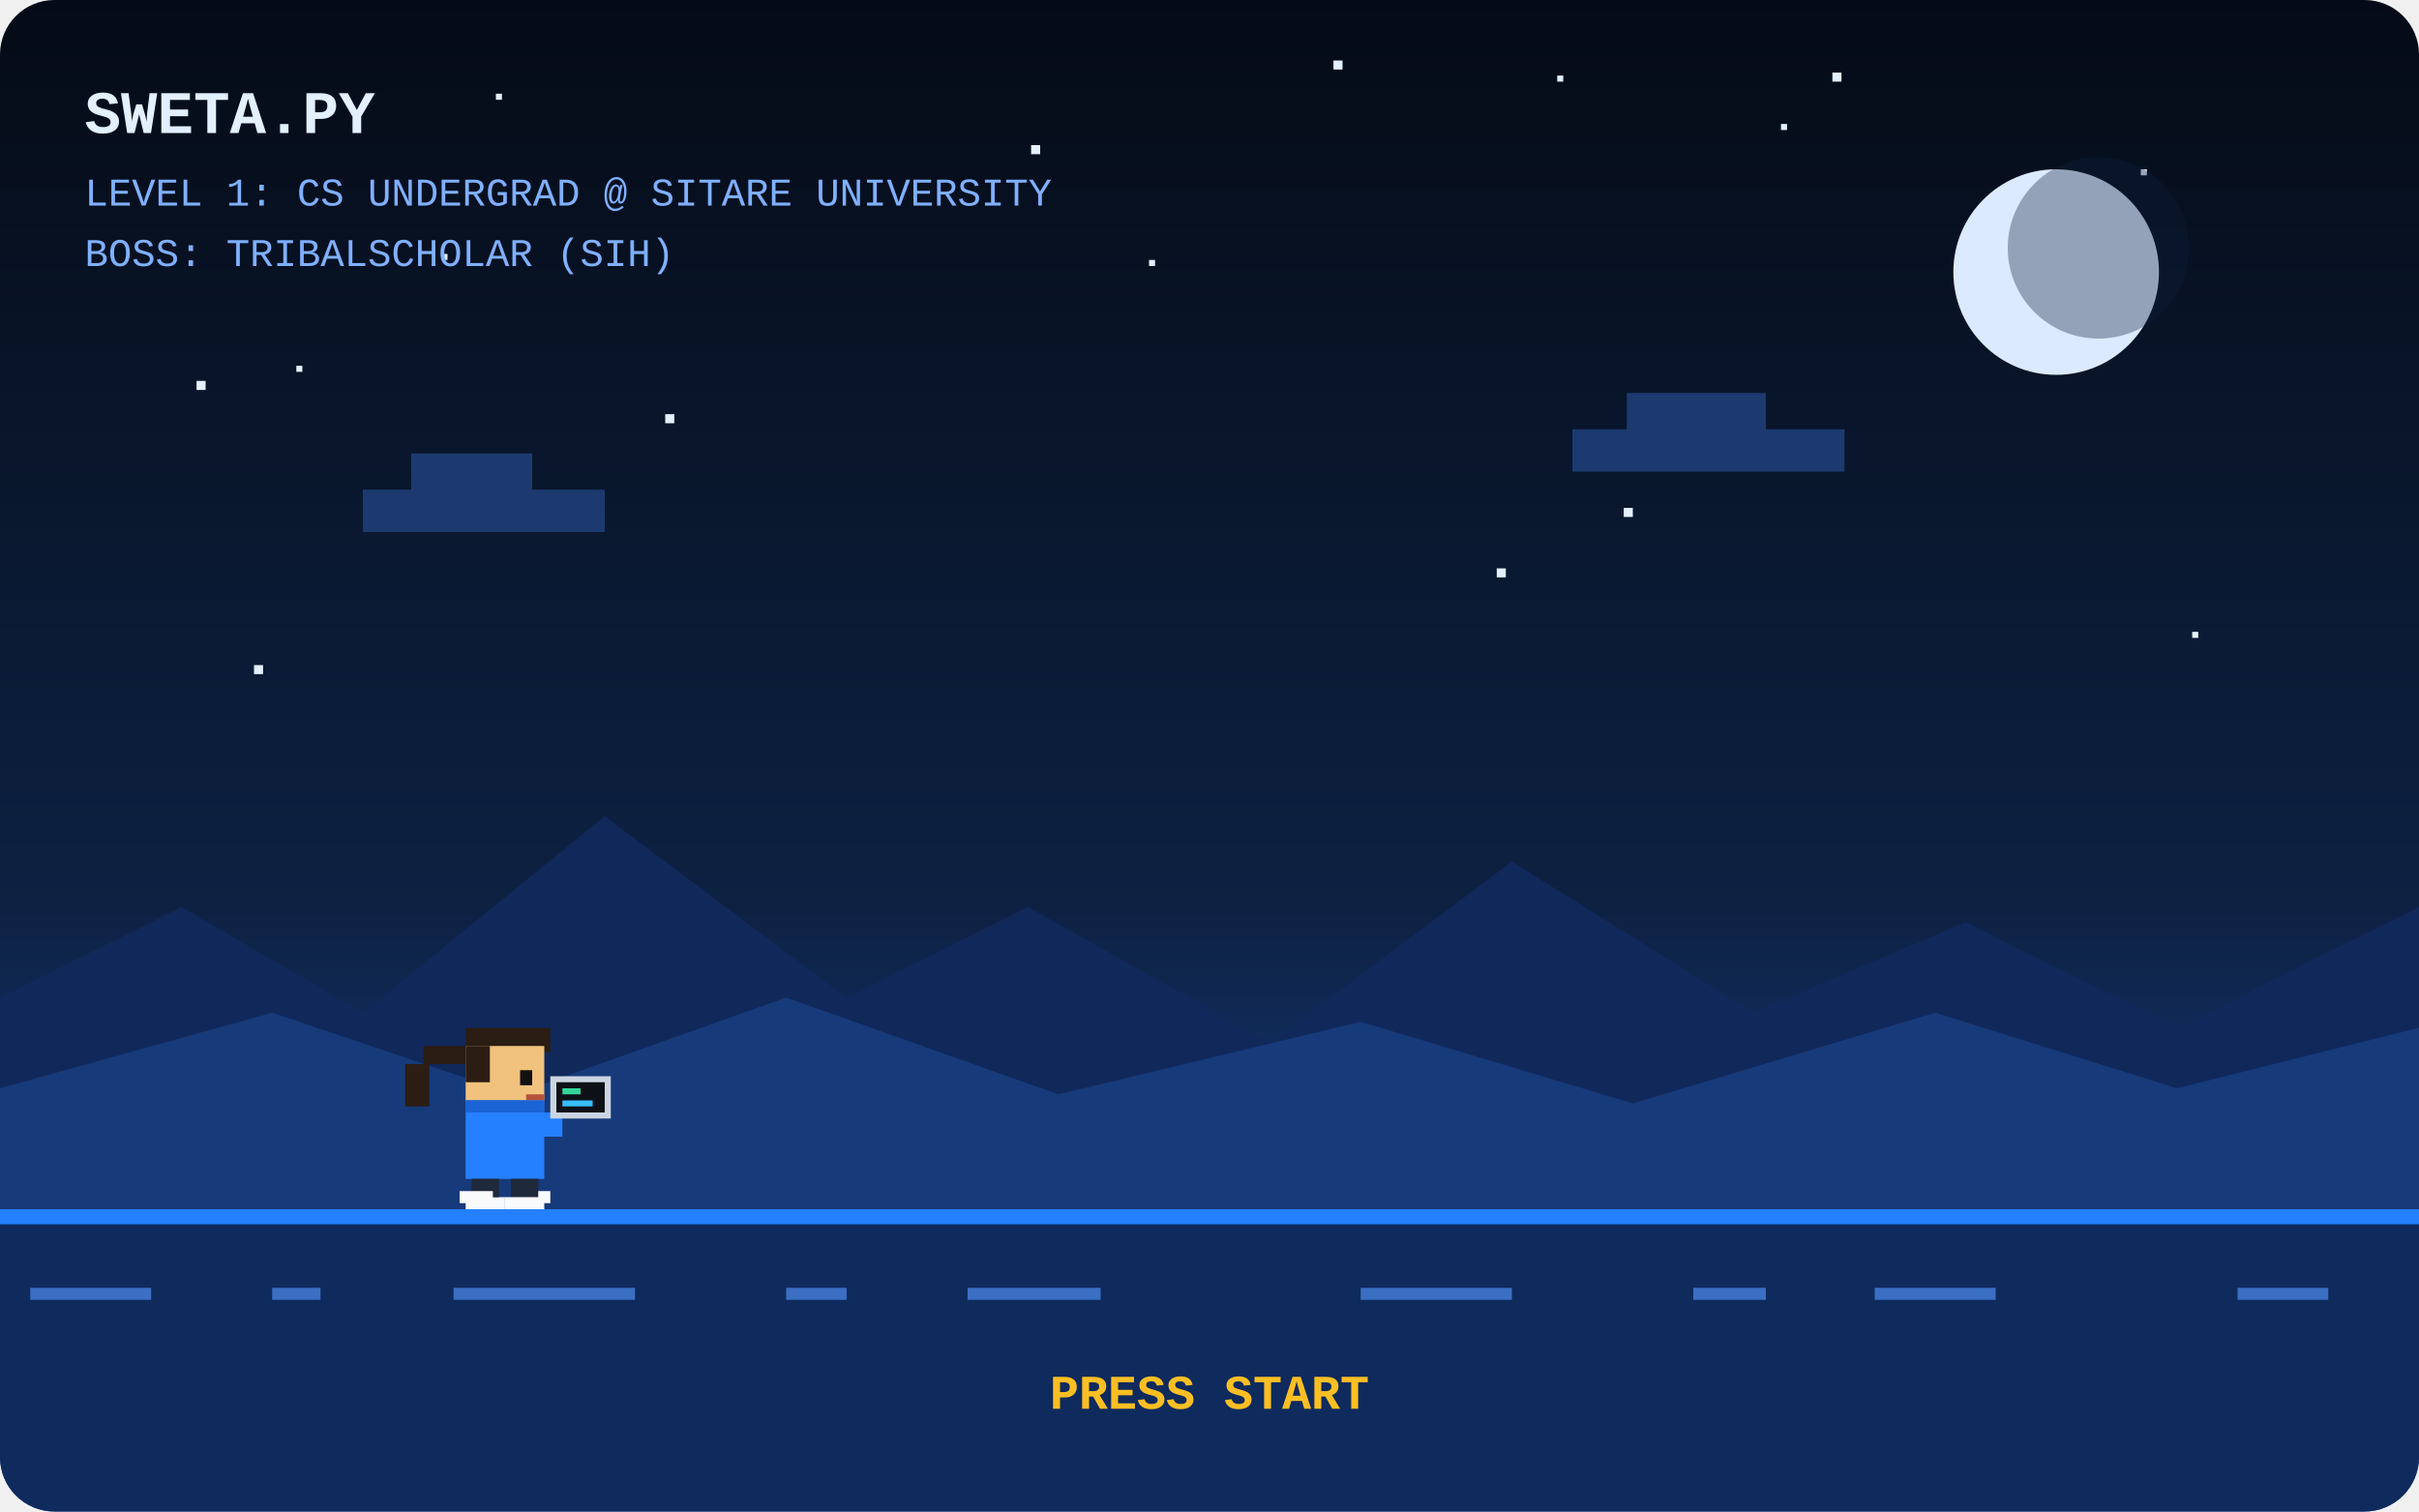
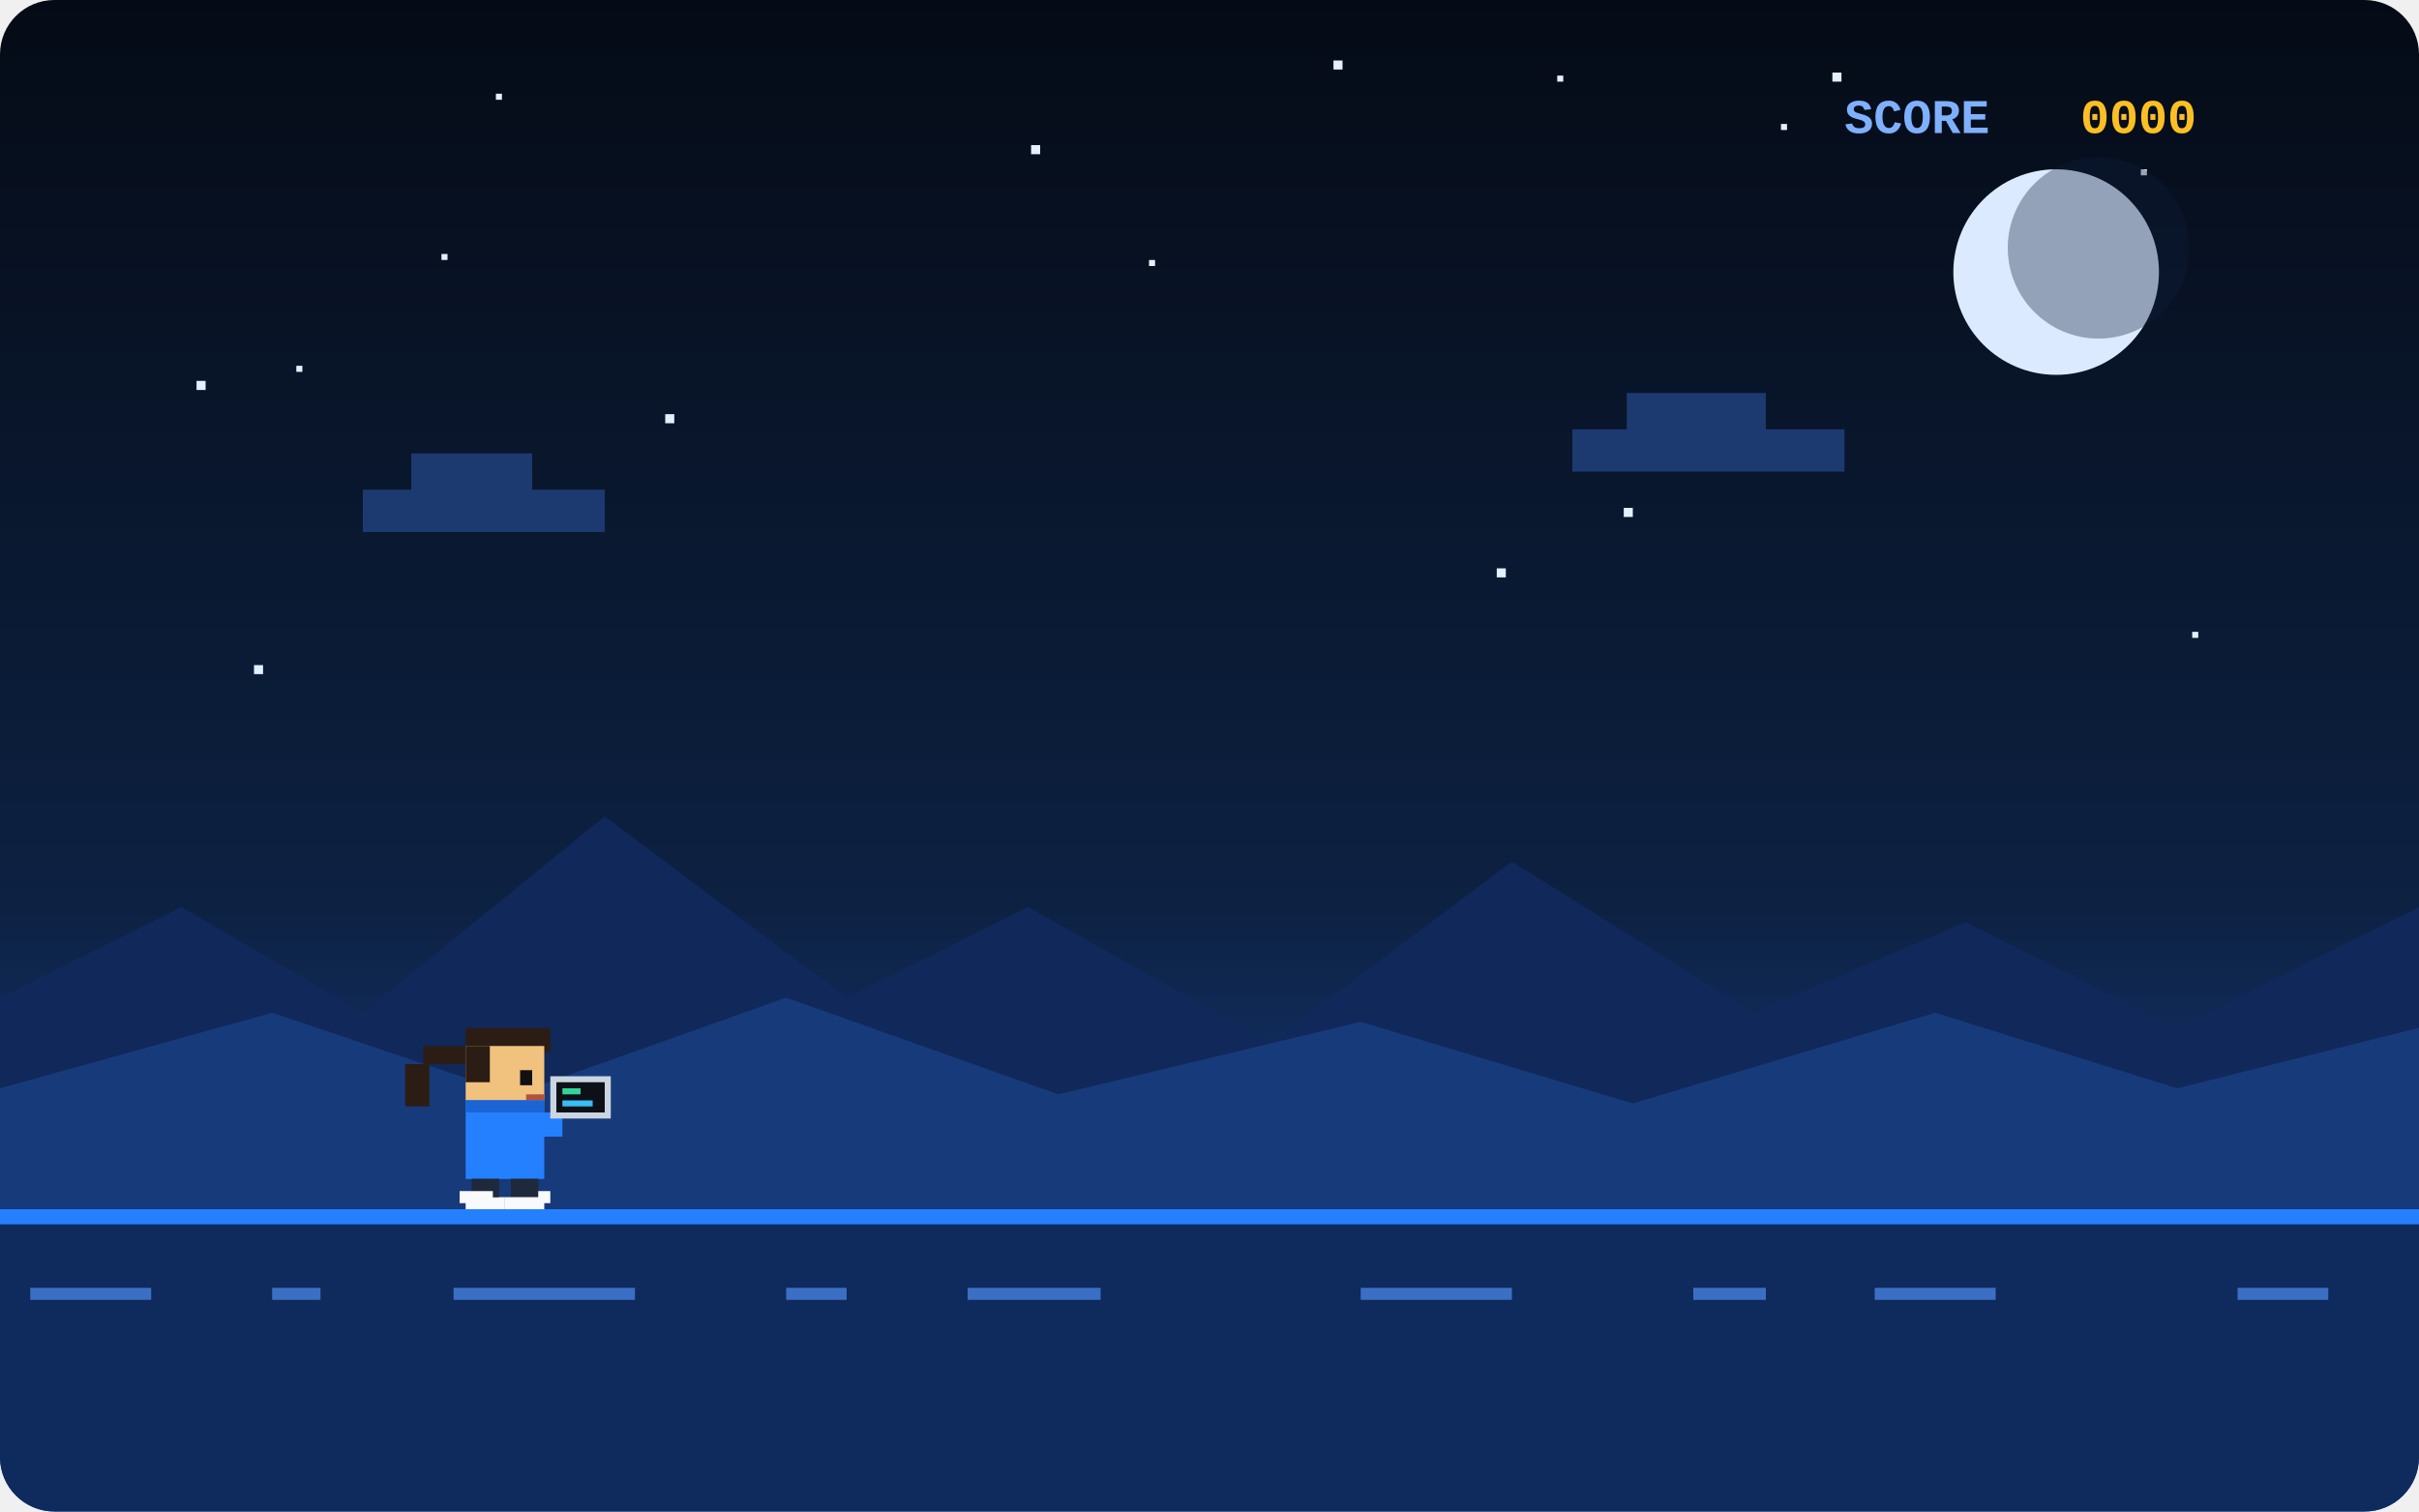
<svg xmlns="http://www.w3.org/2000/svg" width="800" height="500" viewBox="0 0 800 500" font-family="Courier New, Consolas, monospace">
  <style>
.star{animation:tw 2.4s ease-in-out infinite}
@keyframes tw{0%,100%{opacity:.15}50%{opacity:1}}
.hillA{animation:scrollA 14s linear infinite}
.hillB{animation:scrollA 7s linear infinite}
@keyframes scrollA{from{transform:translateX(0)}to{transform:translateX(-800px)}}
.cloud{animation:scrollA 26s linear infinite}
.ground{animation:scrollA 1.2s linear infinite}
.hero{animation:jump 4s infinite}
@keyframes jump{
 0%,62%{transform:translateY(0);animation-timing-function:cubic-bezier(.2,.7,.4,1)}
 74%{transform:translateY(-120px);animation-timing-function:cubic-bezier(.6,0,.8,.4)}
 86%,100%{transform:translateY(0)}
}
.legA{animation:legA .36s steps(1) infinite}
.legB{animation:legB .36s steps(1) infinite}
@keyframes legA{0%{opacity:1}50%{opacity:0}}
@keyframes legB{0%{opacity:0}50%{opacity:1}}
.bob{animation:bob .36s steps(1) infinite}
@keyframes bob{0%{transform:translateY(0)}50%{transform:translateY(-3px)}}
.bug{animation:move 4s linear infinite}
@keyframes move{from{transform:translateX(0)}to{transform:translateX(-1000px)}}
.coin{animation:spin .9s linear infinite;transform-box:fill-box;transform-origin:center}
@keyframes spin{0%,100%{transform:scaleX(1)}50%{transform:scaleX(.15)}}
- .blink{animation:blink 1s steps(1) infinite}
- @keyframes blink{0%{opacity:1}50%{opacity:0}}
+ .score{animation:score 4s steps(20,end) infinite}
+ @keyframes score{from{transform:translateY(0)}to{transform:translateY(-440px)}}
</style>
  <defs>
    <linearGradient id="sky" x1="0" y1="0" x2="0" y2="1">
      <stop offset="0" stop-color="#050b16" />
      <stop offset="0.6" stop-color="#0d2142" />
      <stop offset="1" stop-color="#1e4fa8" />
    </linearGradient>
+     <clipPath id="sc">
+       <rect x="688" y="26" width="80" height="26" />
+     </clipPath>
    <clipPath id="round">
      <rect width="800" height="500" rx="18" />
    </clipPath>
  </defs>
  <g clip-path="url(#round)">
    <rect width="800" height="500" fill="url(#sky)" />
    <rect class="star" x="341" y="48" width="3" height="3" fill="#e2f0ff" style="animation-delay:1.9s" />
    <rect class="star" x="84" y="220" width="3" height="3" fill="#e2f0ff" style="animation-delay:0.3s" />
    <rect class="star" x="606" y="24" width="3" height="3" fill="#e2f0ff" style="animation-delay:0.6s" />
    <rect class="star" x="98" y="121" width="2" height="2" fill="#e2f0ff" style="animation-delay:0.2s" />
    <rect class="star" x="589" y="41" width="2" height="2" fill="#e2f0ff" style="animation-delay:1.8s" />
    <rect class="star" x="146" y="84" width="2" height="2" fill="#e2f0ff" style="animation-delay:0.4s" />
    <rect class="star" x="708" y="56" width="2" height="2" fill="#e2f0ff" style="animation-delay:1.7s" />
    <rect class="star" x="220" y="137" width="3" height="3" fill="#e2f0ff" style="animation-delay:1.6s" />
    <rect class="star" x="380" y="86" width="2" height="2" fill="#e2f0ff" style="animation-delay:2.4s" />
    <rect class="star" x="725" y="209" width="2" height="2" fill="#e2f0ff" style="animation-delay:0.2s" />
    <rect class="star" x="441" y="20" width="3" height="3" fill="#e2f0ff" style="animation-delay:0.2s" />
    <rect class="star" x="495" y="188" width="3" height="3" fill="#e2f0ff" style="animation-delay:0.9s" />
    <rect class="star" x="515" y="25" width="2" height="2" fill="#e2f0ff" style="animation-delay:2.3s" />
    <rect class="star" x="164" y="31" width="2" height="2" fill="#e2f0ff" style="animation-delay:0.5s" />
    <rect class="star" x="537" y="168" width="3" height="3" fill="#e2f0ff" style="animation-delay:2s" />
    <rect class="star" x="65" y="126" width="3" height="3" fill="#e2f0ff" style="animation-delay:2.4s" />
    <circle cx="680" cy="90" r="34" fill="#dbeafe" />
    <circle cx="694" cy="82" r="30" fill="#0b1d3a" opacity=".35" />
    <g class="cloud">
      <g fill="#1c3a70">
        <g transform="translate(520 130)">
          <rect x="0" y="12" width="90" height="14" />
          <rect x="18" y="0" width="46" height="14" />
        </g>
        <g transform="translate(120 150)">
          <rect x="0" y="12" width="80" height="14" />
          <rect x="16" y="0" width="40" height="14" />
        </g>
        <g transform="translate(1320 130)">
          <rect x="0" y="12" width="90" height="14" />
          <rect x="18" y="0" width="46" height="14" />
        </g>
        <g transform="translate(920 150)">
          <rect x="0" y="12" width="80" height="14" />
          <rect x="16" y="0" width="40" height="14" />
        </g>
      </g>
    </g>
    <g class="hillA" fill="#10285a">
      <path d="M0 400 L0 330 L60 300 L120 335 L200 270 L280 330 L340 300 L420 345 L500 285 L580 335 L650 305 L720 340 L800 300 L800 400 Z" />
      <path d="M0 400 L0 330 L60 300 L120 335 L200 270 L280 330 L340 300 L420 345 L500 285 L580 335 L650 305 L720 340 L800 300 L800 400 Z" transform="translate(800 0)" />
    </g>
    <g class="hillB" fill="#173a7a">
      <path d="M0 400 L0 360 L90 335 L170 362 L260 330 L350 362 L450 338 L540 365 L640 335 L720 360 L800 340 L800 400 Z" />
      <path d="M0 400 L0 360 L90 335 L170 362 L260 330 L350 362 L450 338 L540 365 L640 335 L720 360 L800 340 L800 400 Z" transform="translate(800 0)" />
    </g>
    <rect y="400" width="800" height="100" fill="#0f2a5c" />
    <rect y="400" width="800" height="5" fill="#2580ff" />
    <g class="ground" fill="#3b6fc4">
      <rect x="10" y="426" width="40" height="4" />
      <rect x="90" y="426" width="16" height="4" />
      <rect x="150" y="426" width="60" height="4" />
      <rect x="260" y="426" width="20" height="4" />
      <rect x="320" y="426" width="44" height="4" />
      <rect x="450" y="426" width="50" height="4" />
      <rect x="560" y="426" width="24" height="4" />
      <rect x="620" y="426" width="40" height="4" />
      <rect x="740" y="426" width="30" height="4" />
      <rect x="810" y="426" width="40" height="4" />
      <rect x="890" y="426" width="16" height="4" />
      <rect x="950" y="426" width="60" height="4" />
      <rect x="1060" y="426" width="20" height="4" />
      <rect x="1120" y="426" width="44" height="4" />
      <rect x="1250" y="426" width="50" height="4" />
      <rect x="1360" y="426" width="24" height="4" />
      <rect x="1420" y="426" width="40" height="4" />
      <rect x="1540" y="426" width="30" height="4" />
    </g>
    <g class="bug">
      <g transform="translate(900 400)">
        <g transform="translate(-50 -108)">
          <g class="coin">
            <circle cx="8" cy="8" r="8" fill="#fbbf24" />
            <rect x="6" y="3" width="4" height="10" fill="#b45309" />
          </g>
        </g>
        <g transform="translate(-14 -140)">
          <g class="coin">
            <circle cx="8" cy="8" r="8" fill="#fbbf24" />
            <rect x="6" y="3" width="4" height="10" fill="#b45309" />
          </g>
        </g>
        <g transform="translate(22 -108)">
          <g class="coin">
            <circle cx="8" cy="8" r="8" fill="#fbbf24" />
            <rect x="6" y="3" width="4" height="10" fill="#b45309" />
          </g>
        </g>
        <rect x="0" y="-24" width="34" height="18" rx="5" fill="#ef4444" />
        <rect x="6" y="-20" width="7" height="7" fill="#fff" />
        <rect x="21" y="-20" width="7" height="7" fill="#fff" />
        <rect x="9" y="-18" width="3" height="4" fill="#111" />
        <rect x="24" y="-18" width="3" height="4" fill="#111" />
        <rect x="6" y="-32" width="3" height="8" fill="#991b1b" />
        <rect x="25" y="-32" width="3" height="8" fill="#991b1b" />
        <rect x="2" y="-6" width="5" height="6" fill="#7f1d1d" />
        <rect x="12" y="-6" width="5" height="6" fill="#7f1d1d" />
        <rect x="21" y="-6" width="5" height="6" fill="#7f1d1d" />
        <rect x="29" y="-6" width="5" height="6" fill="#7f1d1d" />
      </g>
    </g>
    <g transform="translate(150 400)">
      <g class="hero">
        <g class="bob">
          <rect x="-10" y="-54" width="14" height="6" fill="#2b1d14" />
          <rect x="-16" y="-48" width="8" height="14" fill="#2b1d14" />
          <rect x="4" y="-60" width="28" height="8" fill="#2b1d14" />
          <rect x="4" y="-54" width="26" height="18" fill="#f1c27d" />
          <rect x="4" y="-54" width="8" height="12" fill="#2b1d14" />
          <rect x="22" y="-46" width="4" height="5" fill="#111" />
          <rect x="24" y="-38" width="6" height="2" fill="#b4513a" />
          <rect x="4" y="-36" width="26" height="26" fill="#2580ff" />
          <rect x="4" y="-36" width="26" height="4" fill="#1a64d6" />
          <rect x="24" y="-32" width="12" height="8" fill="#2580ff" />
          <rect x="32" y="-44" width="20" height="14" fill="#cbd5e1" />
          <rect x="34" y="-42" width="16" height="10" fill="#0d1117" />
          <rect x="36" y="-40" width="6" height="2" fill="#34d399" />
          <rect x="36" y="-36" width="10" height="2" fill="#38bdf8" />
        </g>
        <g class="legA">
          <rect x="6" y="-10" width="9" height="10" fill="#1e293b" />
          <rect x="4" y="-4" width="13" height="4" fill="#f8fafc" />
          <rect x="19" y="-10" width="9" height="6" fill="#1e293b" />
          <rect x="21" y="-6" width="11" height="4" fill="#f8fafc" />
        </g>
        <g class="legB">
          <rect x="19" y="-10" width="9" height="10" fill="#1e293b" />
          <rect x="17" y="-4" width="13" height="4" fill="#f8fafc" />
          <rect x="6" y="-10" width="9" height="6" fill="#1e293b" />
          <rect x="2" y="-6" width="11" height="4" fill="#f8fafc" />
        </g>
      </g>
    </g>
-     <text x="28" y="44" font-size="20" font-weight="bold" fill="#e2f0ff">SWETA.PY</text>
-     <text x="28" y="68" font-size="13" fill="#7fb0ff">LEVEL 1: CS UNDERGRAD @ SITARE UNIVERSITY</text>
-     <text x="28" y="88" font-size="13" fill="#7fb0ff">BOSS: TRIBALSCHOLAR (SIH)</text>
-     <text class="blink" x="400" y="466" text-anchor="middle" font-size="16" font-weight="bold" fill="#fbbf24">PRESS START</text>
+     <text x="610" y="44" font-size="16" font-weight="bold" fill="#7fb0ff">SCORE</text>
+     <g clip-path="url(#sc)">
+       <g class="score" font-size="16" font-weight="bold" fill="#fbbf24">
+         <text x="688" y="44">0000</text>
+         <text x="688" y="66">0020</text>
+         <text x="688" y="88">0040</text>
+         <text x="688" y="110">0060</text>
+         <text x="688" y="132">0080</text>
+         <text x="688" y="154">0100</text>
+         <text x="688" y="176">0120</text>
+         <text x="688" y="198">0140</text>
+         <text x="688" y="220">0160</text>
+         <text x="688" y="242">0180</text>
+         <text x="688" y="264">0200</text>
+         <text x="688" y="286">0220</text>
+         <text x="688" y="308">0240</text>
+         <text x="688" y="330">0260</text>
+         <text x="688" y="352">0280</text>
+         <text x="688" y="374">0300</text>
+         <text x="688" y="396">0320</text>
+         <text x="688" y="418">0340</text>
+         <text x="688" y="440">0360</text>
+         <text x="688" y="462">0380</text>
+       </g>
+     </g>
  </g>
</svg>
